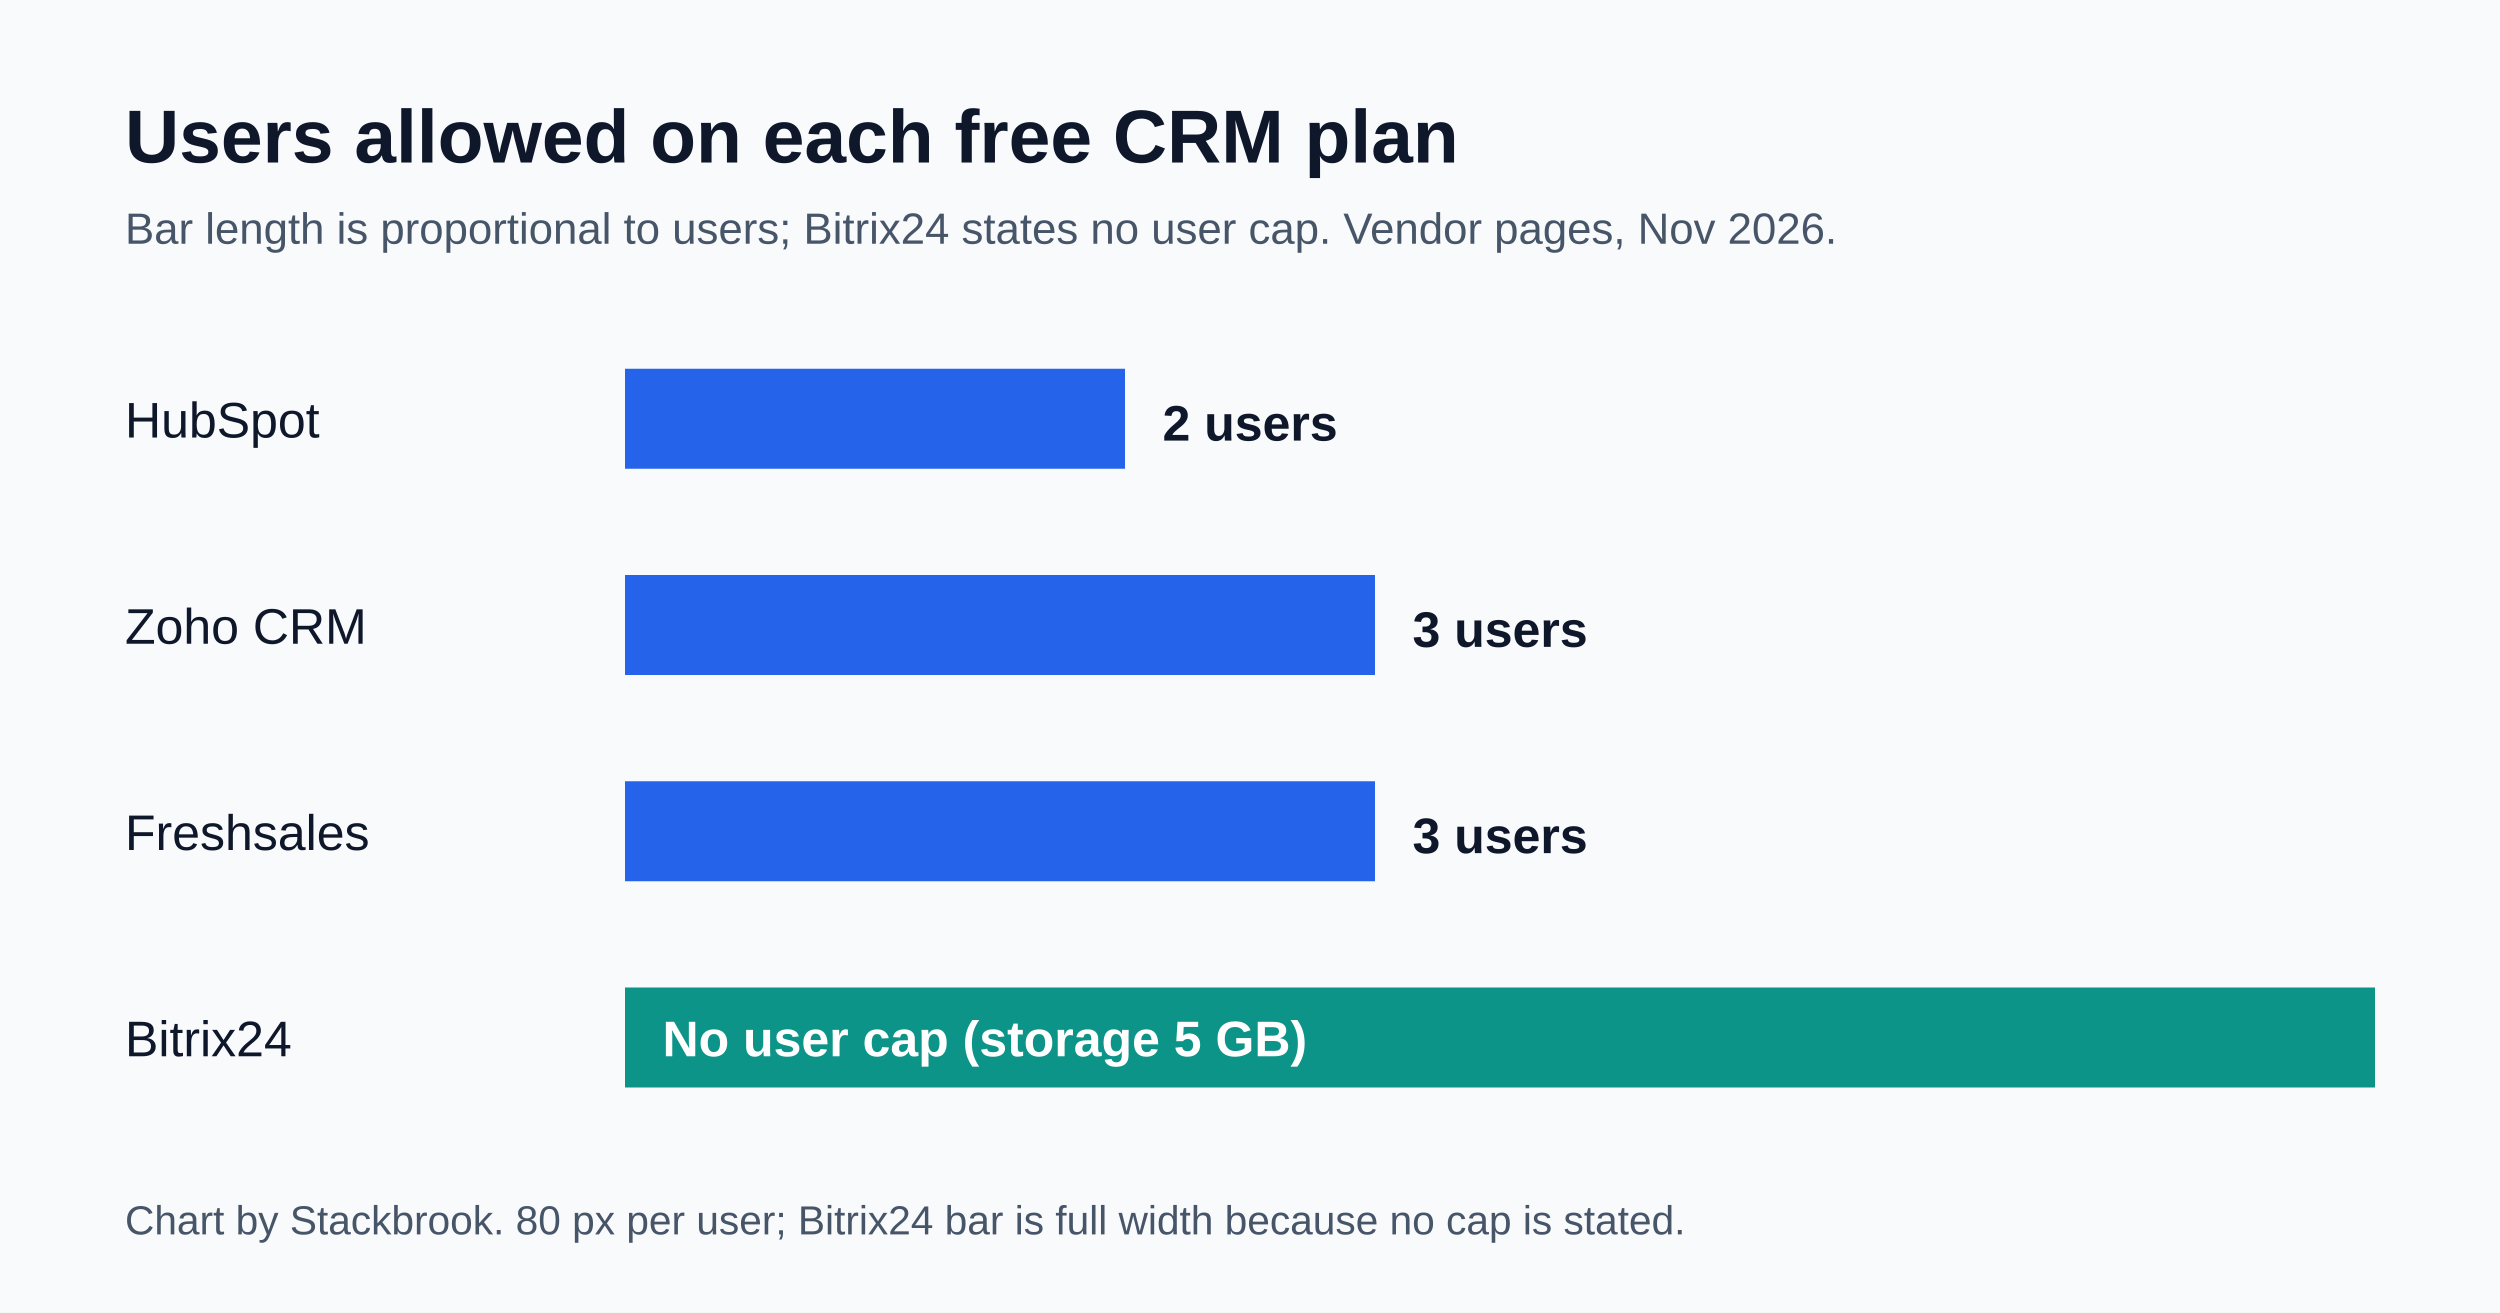
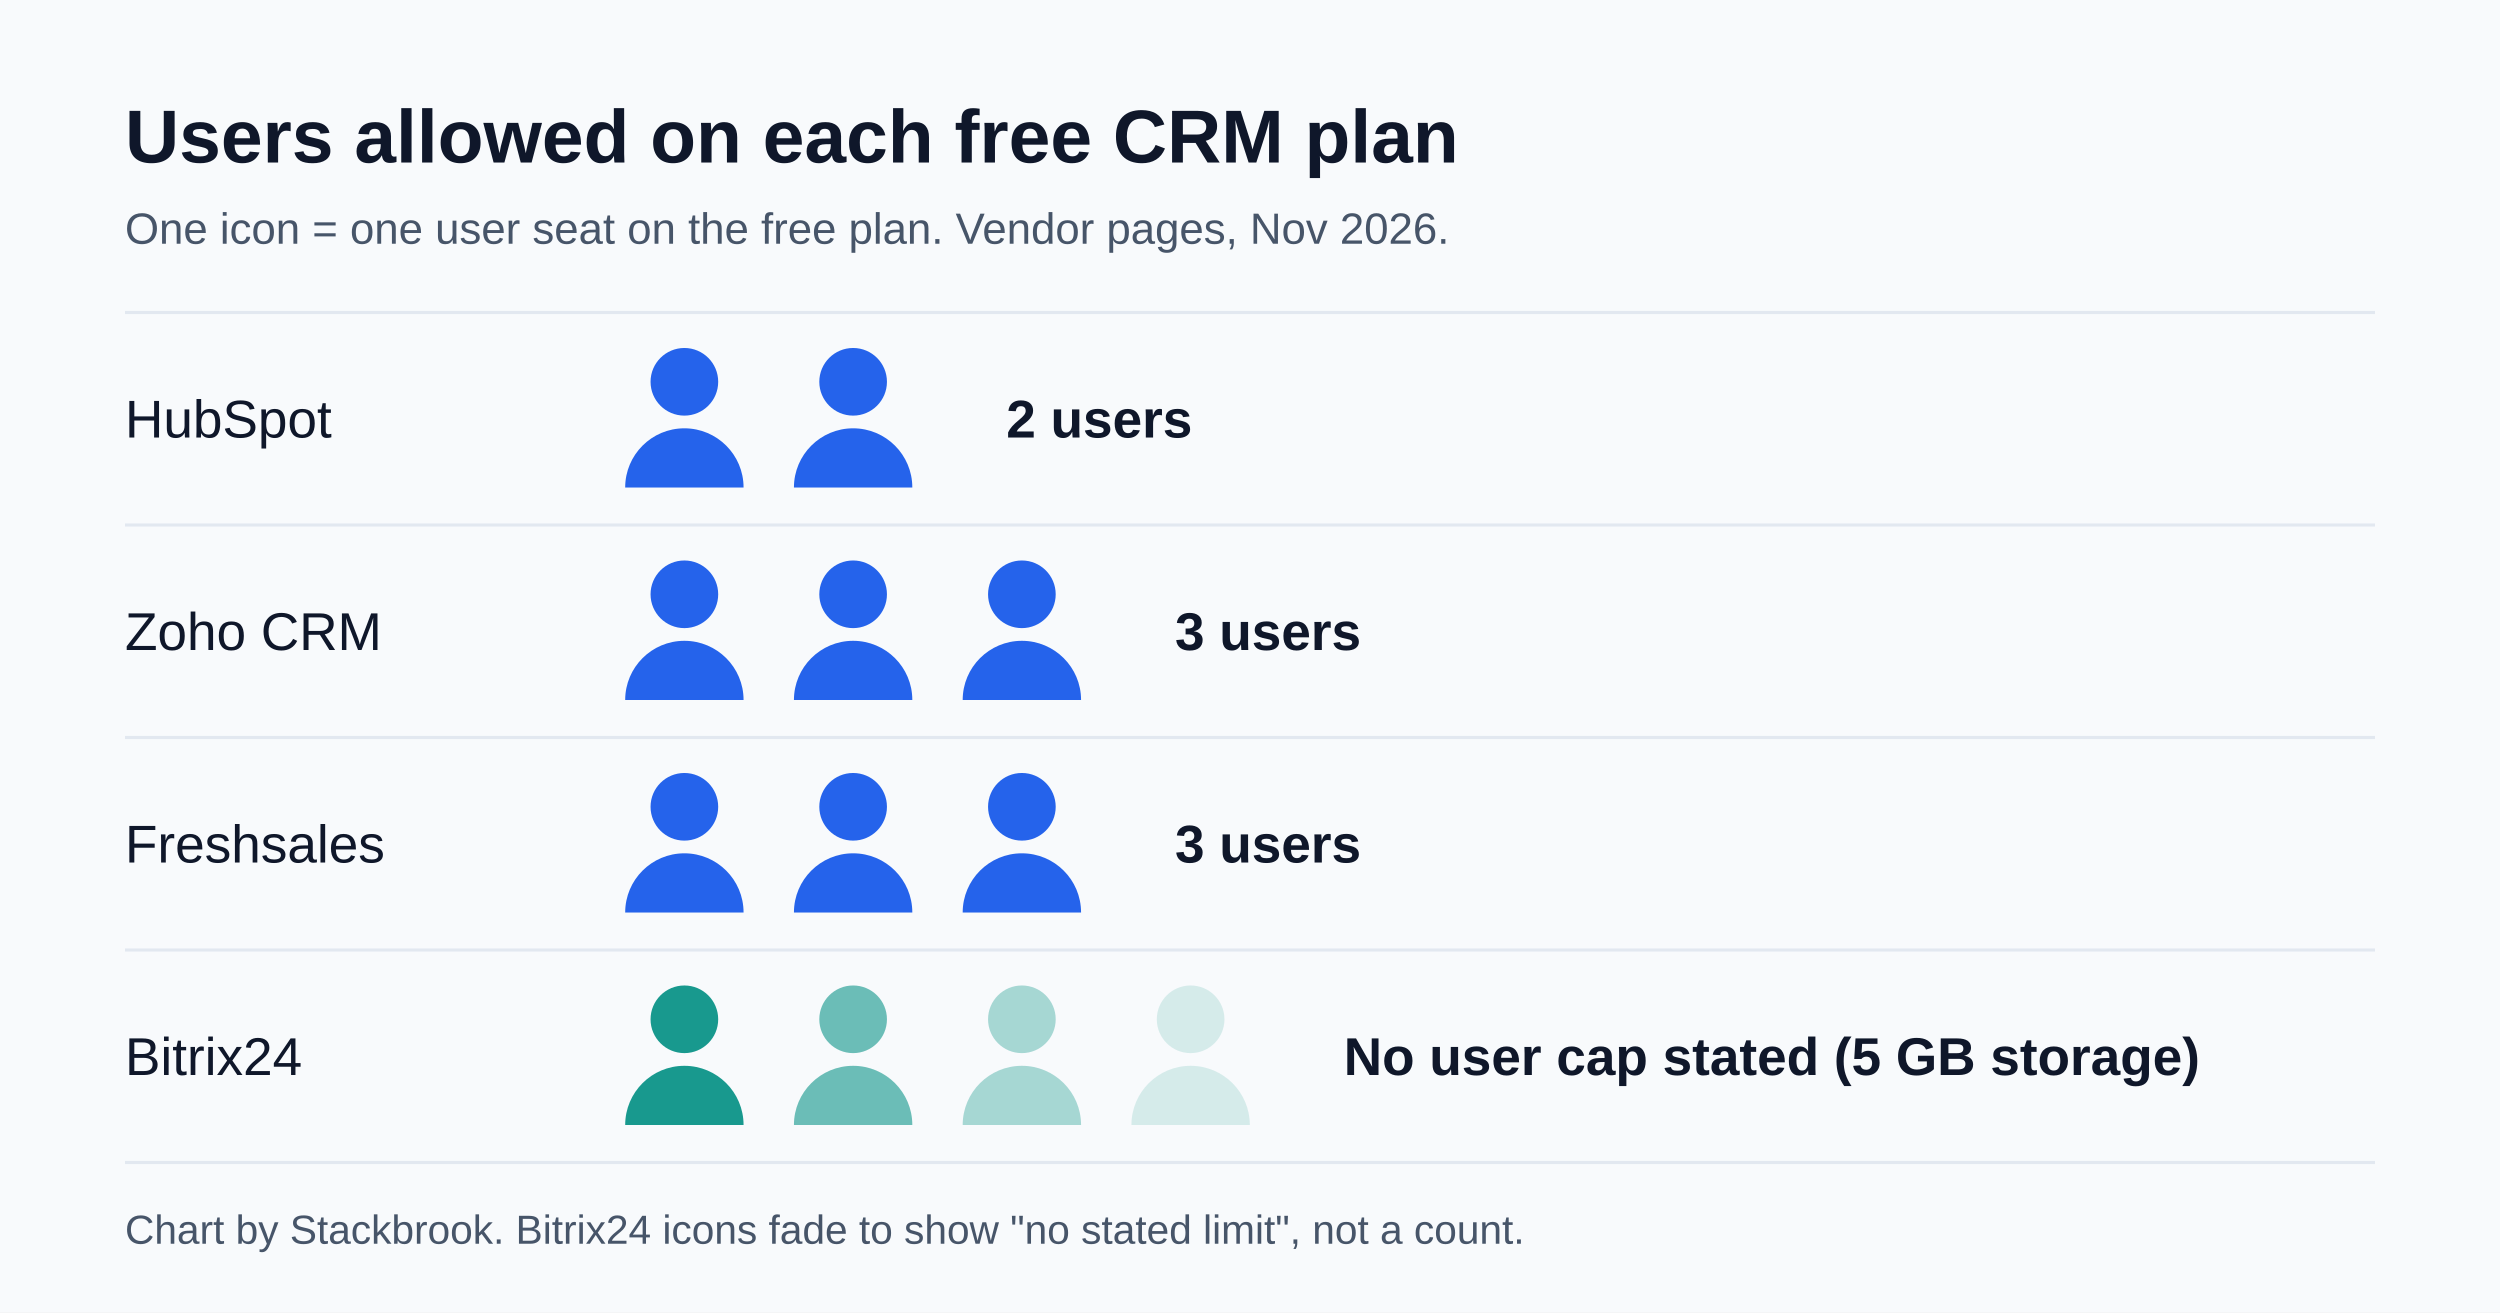
<svg xmlns="http://www.w3.org/2000/svg" viewBox="0 0 800 420" role="img" aria-labelledby="t d">
+   <defs>
+     <symbol id="p" viewBox="0 0 28 34">
+       <circle cx="14" cy="9" r="8" />
+       <path d="M0 34a14 14 0 0 1 28 0z" />
+     </symbol>
+   </defs>
  <rect width="800" height="420" fill="#f8fafc" />
  <text x="40" y="52" font-family="Arial, sans-serif" font-size="24" font-weight="700" fill="#0f172a">Users allowed on each free CRM plan</text>
-   <text x="40" y="78" font-family="Arial, sans-serif" font-size="14" fill="#475569">Bar length is proportional to users; Bitrix24 states no user cap. Vendor pages, Nov 2026.</text>
-   <g font-family="Arial, sans-serif" font-size="16" fill="#0f172a">
+   <text x="40" y="78" font-family="Arial, sans-serif" font-size="14" fill="#475569">One icon = one user seat on the free plan. Vendor pages, Nov 2026.</text>
+   <g font-family="Arial, sans-serif" font-size="17" fill="#0f172a">
+     <line x1="40" y1="100" x2="760" y2="100" stroke="#e2e8f0" />
    <text x="40" y="140">HubSpot</text>
-     <rect x="200" y="118" width="160" height="32" fill="#2563eb" />
-     <text x="372" y="141" font-weight="700">2 users</text>
-     <text x="40" y="206">Zoho CRM</text>
-     <rect x="200" y="184" width="240" height="32" fill="#2563eb" />
-     <text x="452" y="207" font-weight="700">3 users</text>
-     <text x="40" y="272">Freshsales</text>
-     <rect x="200" y="250" width="240" height="32" fill="#2563eb" />
-     <text x="452" y="273" font-weight="700">3 users</text>
-     <text x="40" y="338">Bitrix24</text>
-     <rect x="200" y="316" width="560" height="32" fill="#0d9488" />
-     <text x="212" y="338" fill="#ffffff" font-weight="700">No user cap (storage 5 GB)</text>
+     <g fill="#2563eb">
+       <use href="#p" x="200" y="110" width="38" height="46" opacity="1" />
+       <use href="#p" x="254" y="110" width="38" height="46" opacity="1" />
+     </g>
+     <text x="322" y="140" font-weight="700">2 users</text>
+     <line x1="40" y1="168" x2="760" y2="168" stroke="#e2e8f0" />
+     <text x="40" y="208">Zoho CRM</text>
+     <g fill="#2563eb">
+       <use href="#p" x="200" y="178" width="38" height="46" opacity="1" />
+       <use href="#p" x="254" y="178" width="38" height="46" opacity="1" />
+       <use href="#p" x="308" y="178" width="38" height="46" opacity="1" />
+     </g>
+     <text x="376" y="208" font-weight="700">3 users</text>
+     <line x1="40" y1="236" x2="760" y2="236" stroke="#e2e8f0" />
+     <text x="40" y="276">Freshsales</text>
+     <g fill="#2563eb">
+       <use href="#p" x="200" y="246" width="38" height="46" opacity="1" />
+       <use href="#p" x="254" y="246" width="38" height="46" opacity="1" />
+       <use href="#p" x="308" y="246" width="38" height="46" opacity="1" />
+     </g>
+     <text x="376" y="276" font-weight="700">3 users</text>
+     <line x1="40" y1="304" x2="760" y2="304" stroke="#e2e8f0" />
+     <text x="40" y="344">Bitrix24</text>
+     <g fill="#0d9488">
+       <use href="#p" x="200" y="314" width="38" height="46" opacity="0.95" />
+       <use href="#p" x="254" y="314" width="38" height="46" opacity="0.6" />
+       <use href="#p" x="308" y="314" width="38" height="46" opacity="0.35" />
+       <use href="#p" x="362" y="314" width="38" height="46" opacity="0.15" />
+     </g>
+     <text x="430" y="344" font-weight="700">No user cap stated (5 GB storage)</text>
+     <line x1="40" y1="372" x2="760" y2="372" stroke="#e2e8f0" />
  </g>
-   <text x="40" y="395" font-family="Arial, sans-serif" font-size="13" fill="#475569">Chart by Stackbrook. 80 px per user; Bitrix24 bar is full width because no cap is stated.</text>
+   <text x="40" y="398" font-family="Arial, sans-serif" font-size="13" fill="#475569">Chart by Stackbrook. Bitrix24 icons fade to show "no stated limit", not a count.</text>
</svg>
